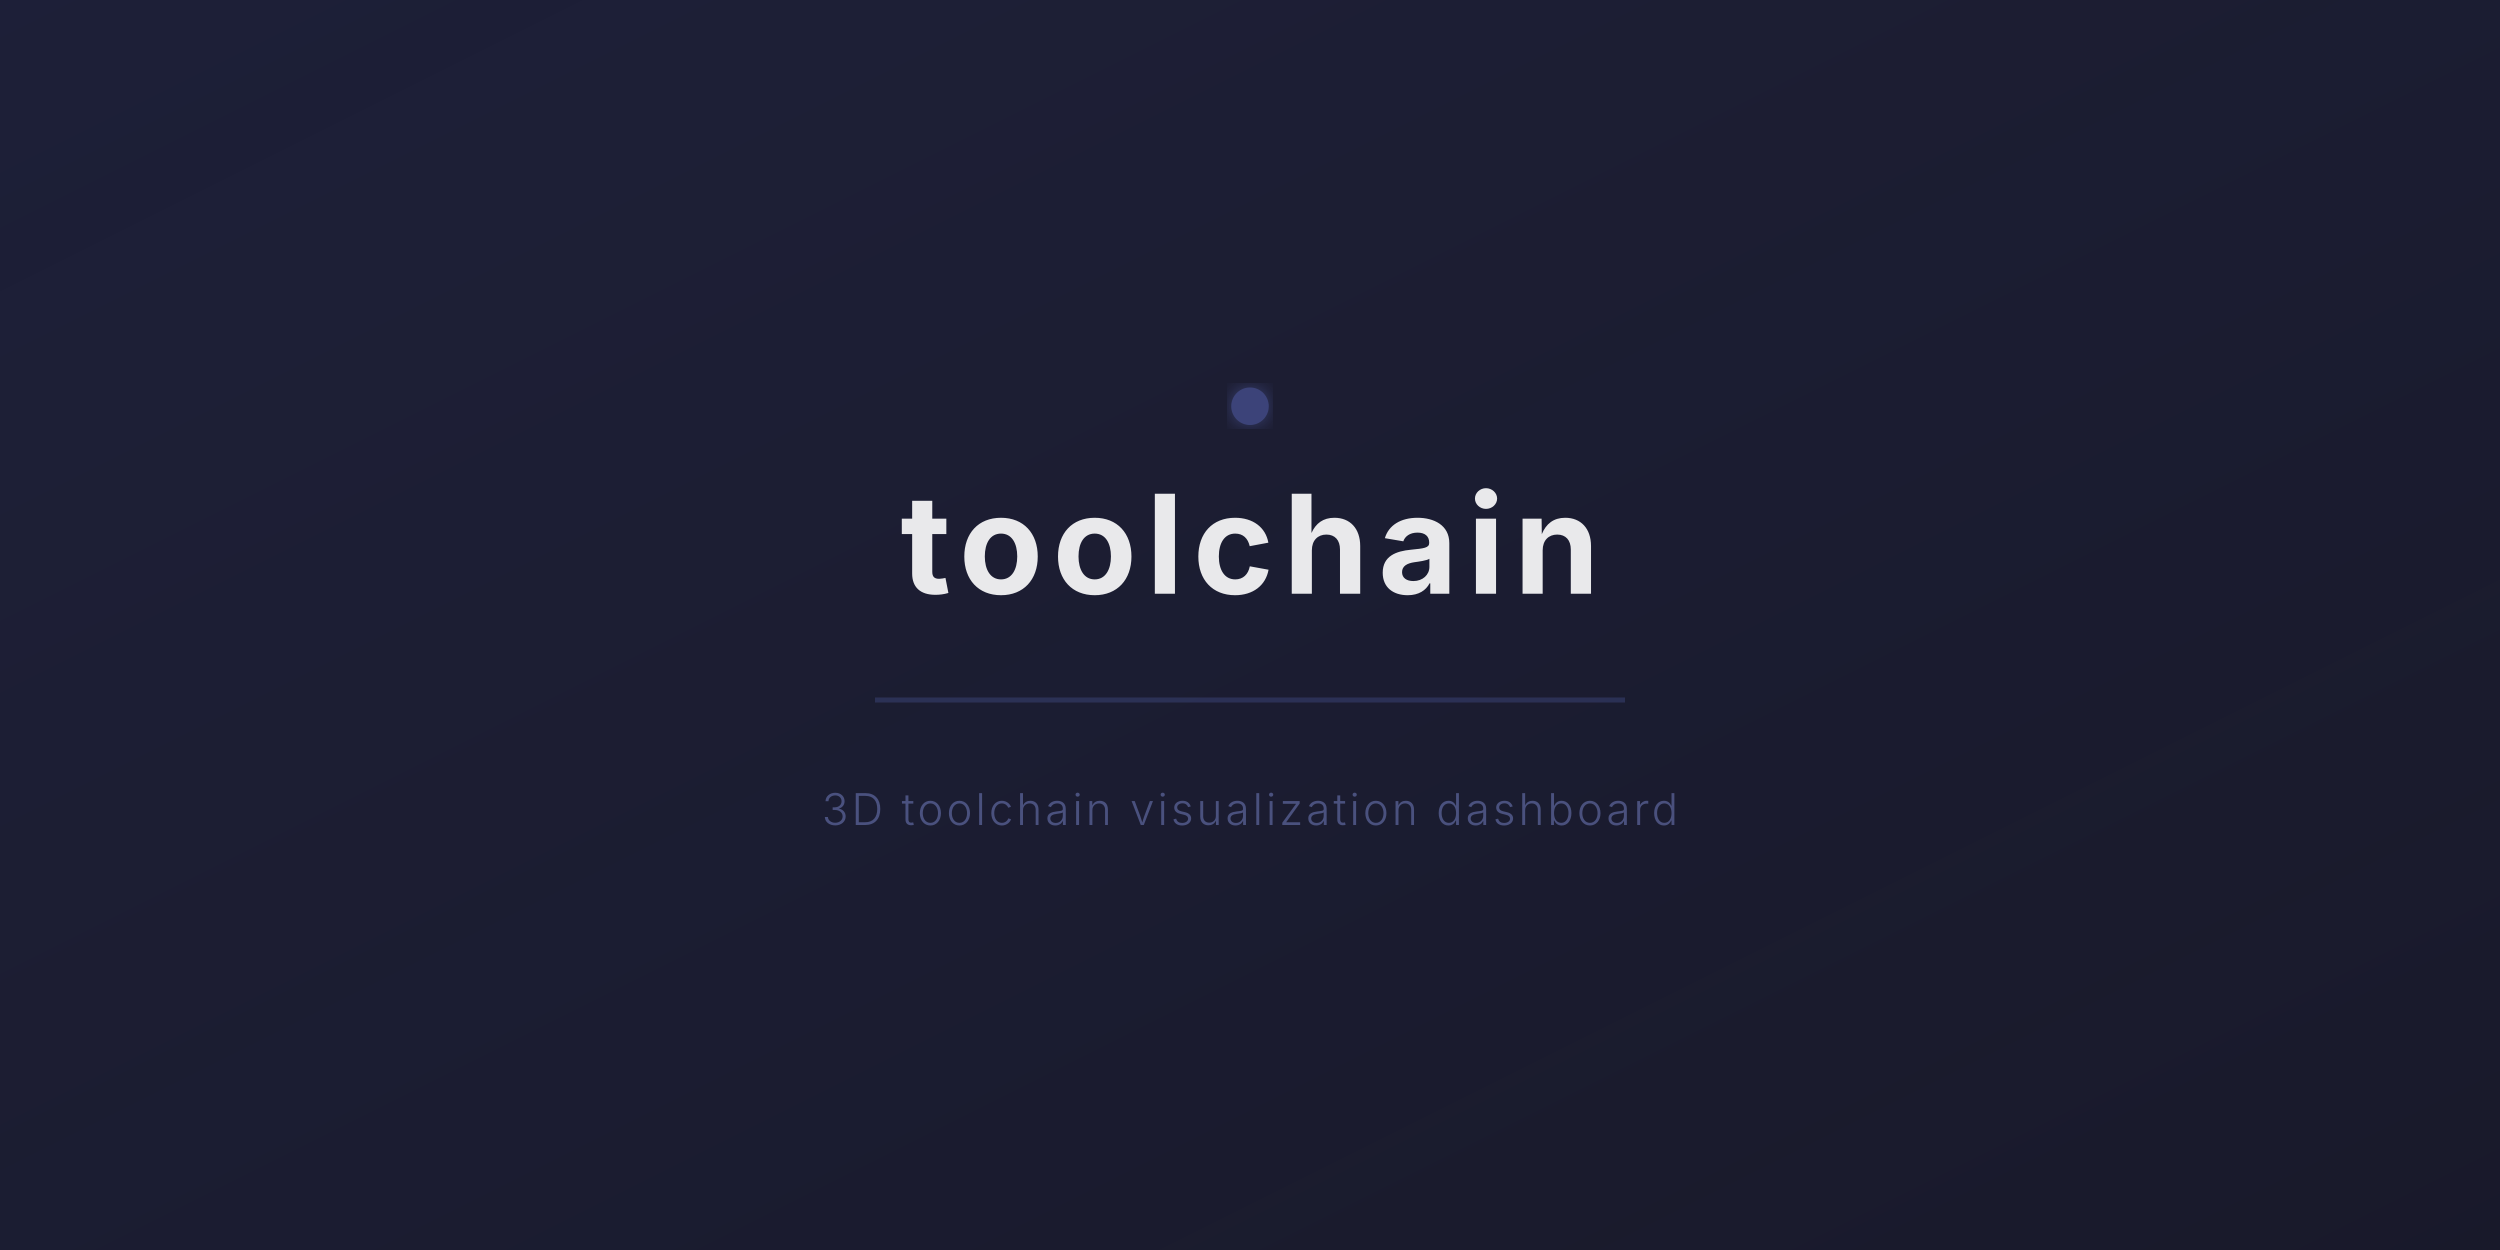
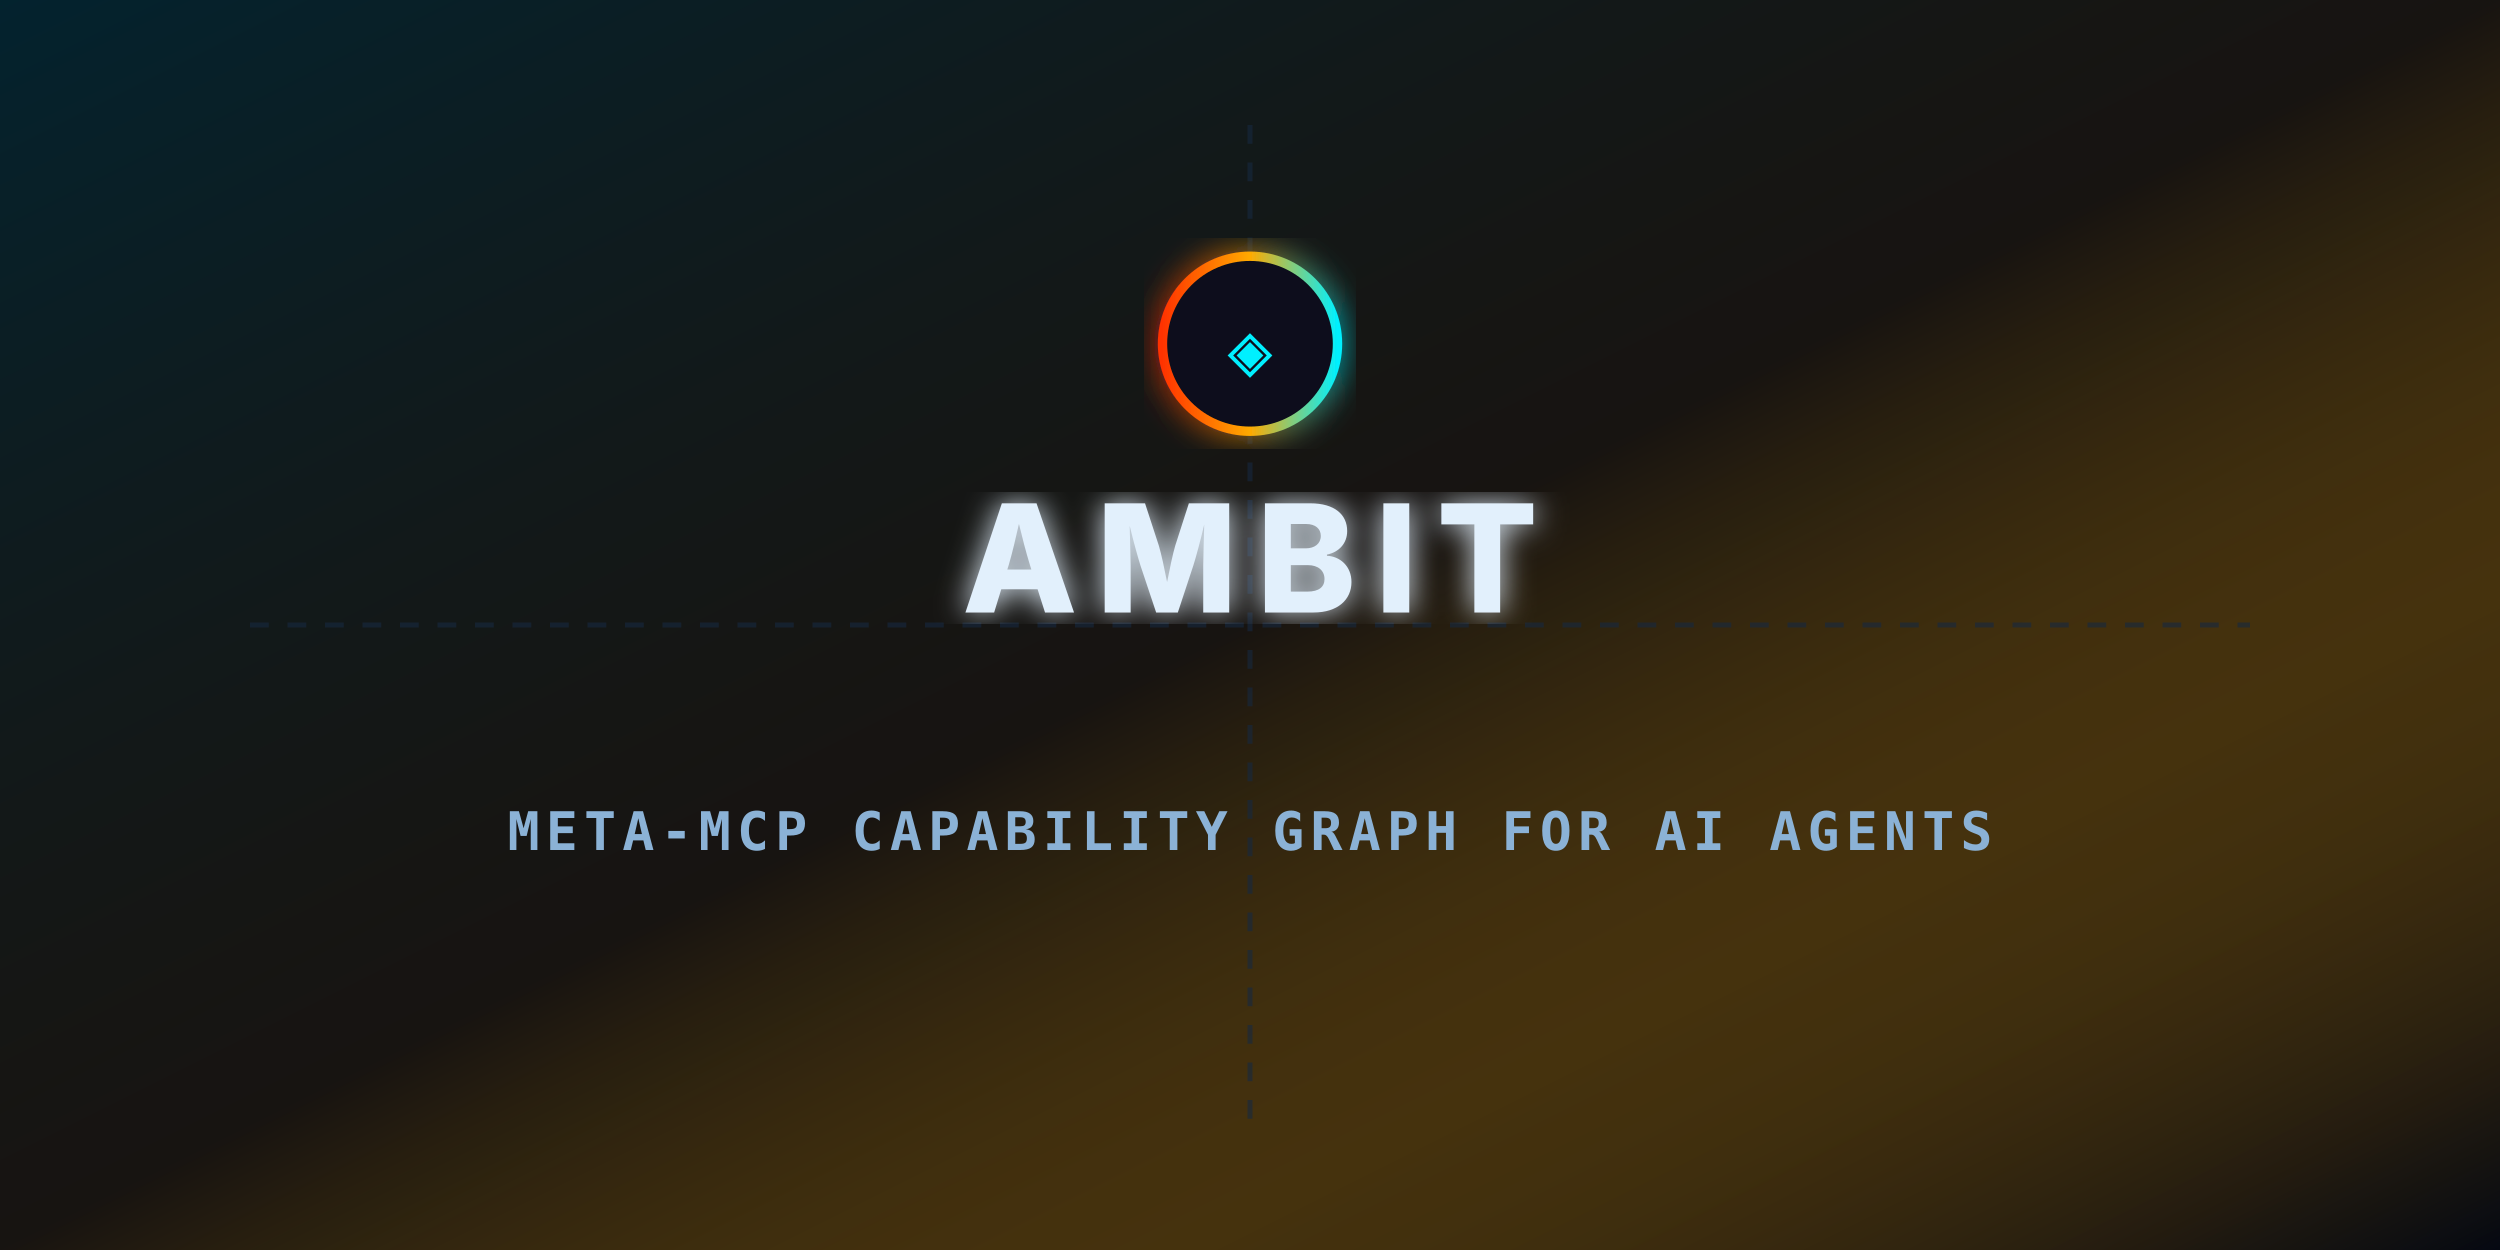
<svg xmlns="http://www.w3.org/2000/svg" viewBox="0 0 400 200" width="400" height="200">
  <defs>
    <linearGradient id="bg" x1="0" y1="0" x2="1" y2="1">
-       <stop offset="0%" stop-color="#5C6BC0" stop-opacity="0.15" />
-       <stop offset="100%" stop-color="#7986CB" stop-opacity="0.06" />
+       <stop offset="0%" stop-color="#00f0ff" stop-opacity="0.12" />
+       <stop offset="50%" stop-color="#ffaa00" stop-opacity="0.08" />
+       <stop offset="100%" stop-color="#030712" stop-opacity="0.95" />
+     </linearGradient>
+     <linearGradient id="copper" x1="0" y1="0" x2="100%" y2="0">
+       <stop offset="0%" stop-color="#ff3300" />
+       <stop offset="50%" stop-color="#ffaa00" />
+       <stop offset="100%" stop-color="#00f0ff" />
    </linearGradient>
    <filter id="glow">
-       <feGaussianBlur stdDeviation="1.5" result="blur" />
+       <feGaussianBlur stdDeviation="2.5" result="blur" />
      <feMerge>
        <feMergeNode in="blur" />
        <feMergeNode in="SourceGraphic" />
      </feMerge>
    </filter>
  </defs>
-   <rect width="100%" height="100%" fill="#121220" />
+   <rect width="100%" height="100%" fill="#030712" />
  <rect width="100%" height="100%" fill="url(#bg)" />
-   <circle cx="200" cy="65" r="3" fill="#5C6BC0" filter="url(#glow)" opacity="0.5" />
-   <text x="200" y="95" font-family="system-ui, -apple-system, sans-serif" font-size="22" font-weight="700" fill="white" text-anchor="middle" letter-spacing="1.5" opacity="0.9">toolchain</text>
-   <line x1="140" y1="112" x2="260" y2="112" stroke="#5C6BC0" stroke-width="0.8" opacity="0.25" />
-   <text x="200" y="132" font-family="system-ui, -apple-system, sans-serif" font-size="7" font-weight="300" fill="#7986CB" text-anchor="middle" opacity="0.5" letter-spacing="0.5">3D toolchain visualization dashboard</text>
+   <line x1="40" y1="100" x2="360" y2="100" stroke="#162840" stroke-width="0.8" stroke-dasharray="3,3" opacity="0.6" />
+   <line x1="200" y1="20" x2="200" y2="180" stroke="#162840" stroke-width="0.8" stroke-dasharray="3,3" opacity="0.6" />
+   <circle cx="200" cy="55" r="14" fill="#070e1c" stroke="url(#copper)" stroke-width="1.5" filter="url(#glow)" />
+   <text x="200" y="60" font-family="'JetBrains Mono', monospace" font-size="12" font-weight="900" fill="#00f0ff" text-anchor="middle">◈</text>
+   <text x="200" y="98" font-family="'JetBrains Mono', -apple-system, sans-serif" font-size="24" font-weight="800" fill="#e2f0fc" text-anchor="middle" letter-spacing="3" filter="url(#glow)">AMBIT</text>
+   <line x1="120" y1="114" x2="280" y2="114" stroke="url(#copper)" stroke-width="1.5" filter="url(#glow)" />
+   <text x="200" y="136" font-family="'JetBrains Mono', monospace" font-size="8.5" font-weight="600" fill="#8bb2d6" text-anchor="middle" letter-spacing="1">META-MCP CAPABILITY GRAPH FOR AI AGENTS</text>
</svg>
